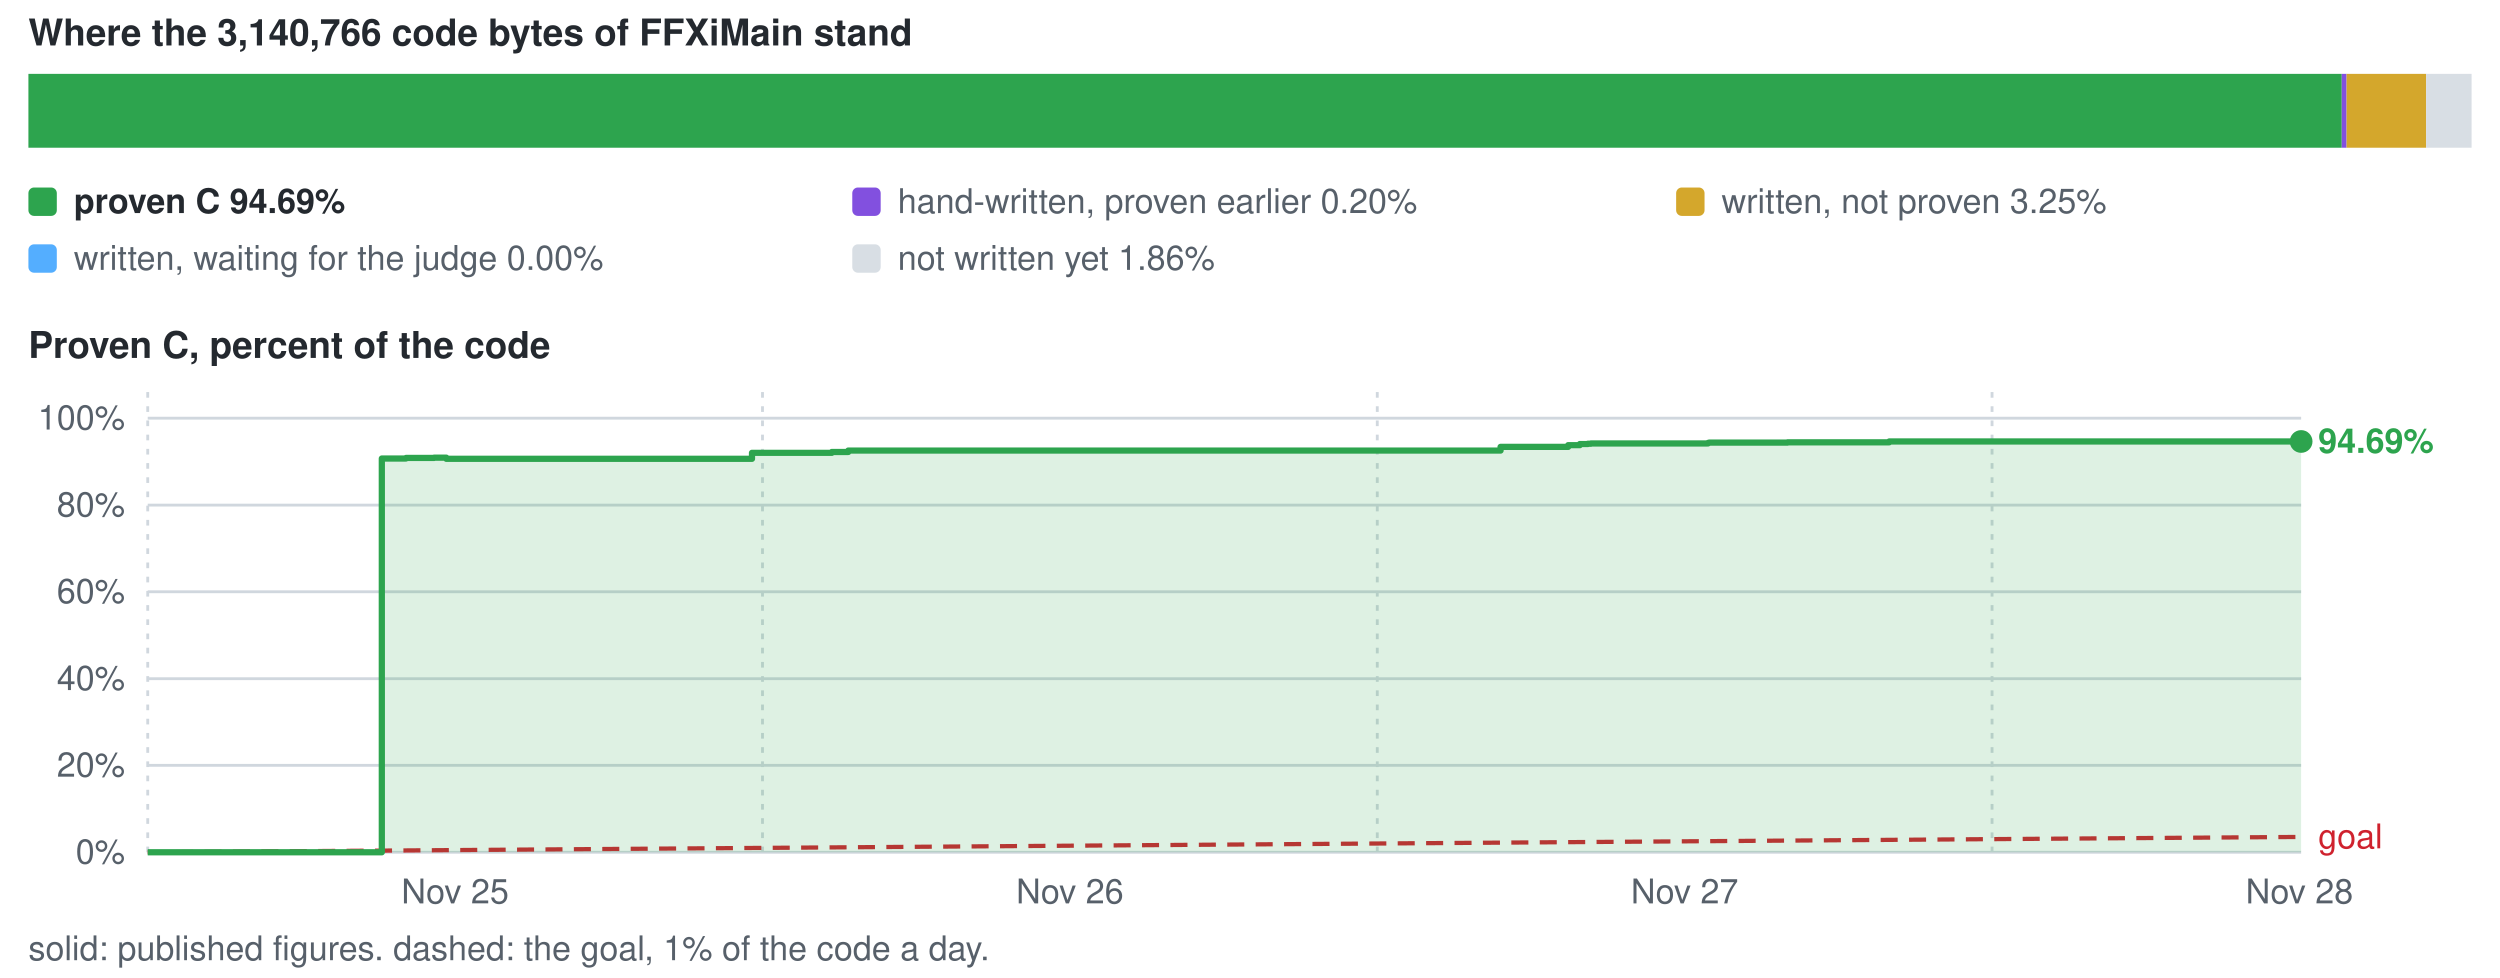
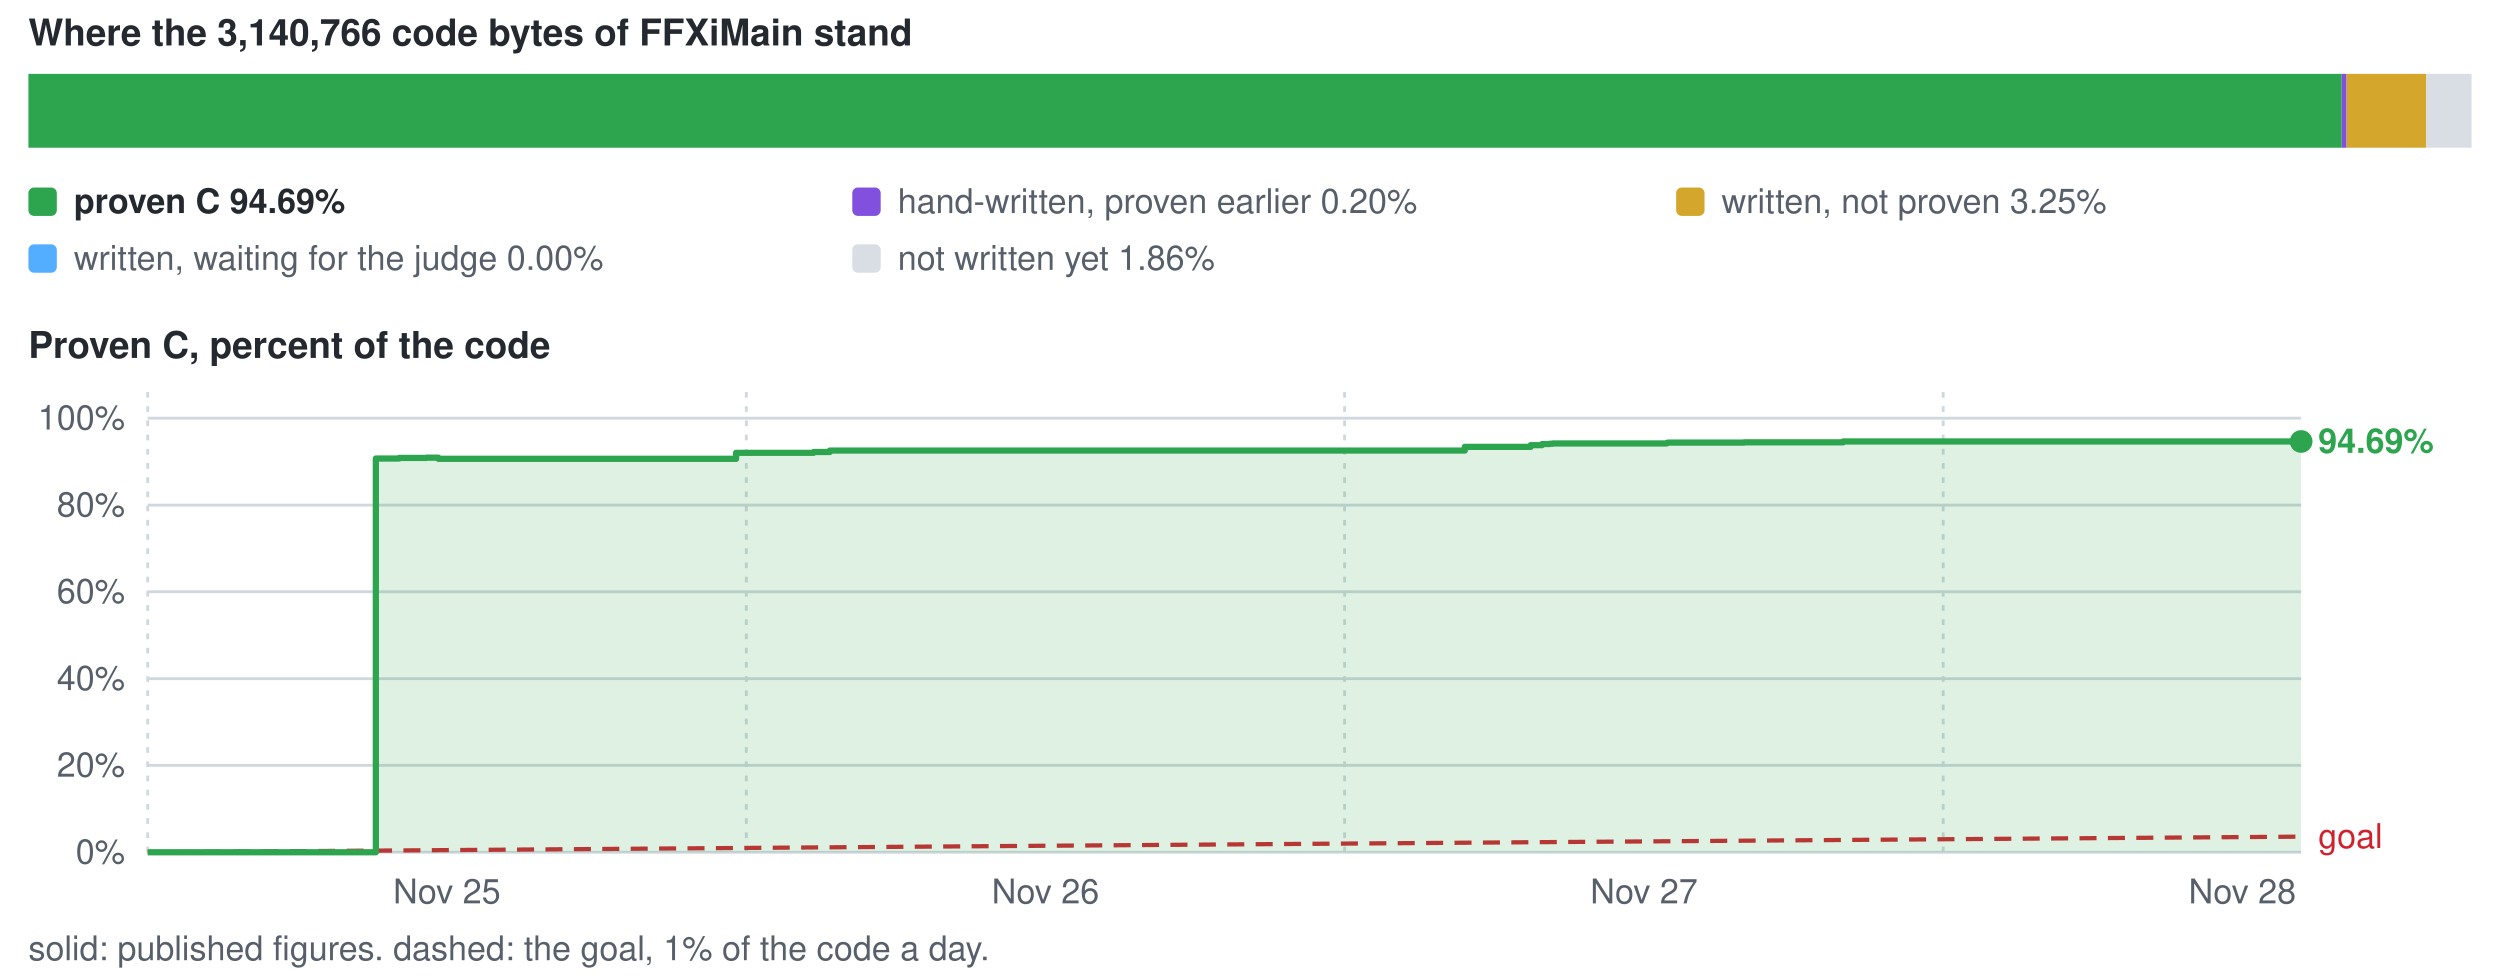
<svg xmlns="http://www.w3.org/2000/svg" viewBox="0 0 880 344" width="880" height="344" role="img" aria-label="conversion progress">
  <style>text{font-family:-apple-system,BlinkMacSystemFont,'Segoe UI',Helvetica,Arial,sans-serif;font-size:12px;fill:#57606a}.s{fill:#24292f;font-weight:600}.b{font-size:13px}</style>
  <text x="10" y="16" class="s b">Where the 3,140,766 code bytes of FFXiMain stand</text>
  <rect x="10.0" y="26" width="814.3" height="26" fill="#2da44e" />
  <rect x="824.3" y="26" width="1.7" height="26" fill="#8250df" />
  <rect x="826.0" y="26" width="28.0" height="26" fill="#d4a72c" />
  <rect x="854.0" y="26" width="16.0" height="26" fill="#d8dee4" />
  <rect x="10" y="66" width="10" height="10" rx="2" fill="#2da44e" />
  <text x="26" y="75" class="s">proven C 94.69%</text>
  <rect x="300" y="66" width="10" height="10" rx="2" fill="#8250df" />
  <text x="316" y="75">hand-written, proven earlier 0.20%</text>
  <rect x="590" y="66" width="10" height="10" rx="2" fill="#d4a72c" />
  <text x="606" y="75">written, not proven 3.25%</text>
  <rect x="10" y="86" width="10" height="10" rx="2" fill="#54aeff" />
  <text x="26" y="95">written, waiting for the judge 0.00%</text>
  <rect x="300" y="86" width="10" height="10" rx="2" fill="#d8dee4" />
  <text x="316" y="95">not written yet 1.86%</text>
  <text x="10" y="126" class="s b">Proven C, percent of the code</text>
  <line x1="52" y1="300.0" x2="810" y2="300.0" stroke="#d0d7de" stroke-width="1" />
  <text x="44" y="304.0" text-anchor="end">0%</text>
  <line x1="52" y1="269.4" x2="810" y2="269.4" stroke="#d0d7de" stroke-width="1" />
  <text x="44" y="273.4" text-anchor="end">20%</text>
  <line x1="52" y1="238.9" x2="810" y2="238.9" stroke="#d0d7de" stroke-width="1" />
  <text x="44" y="242.9" text-anchor="end">40%</text>
  <line x1="52" y1="208.3" x2="810" y2="208.3" stroke="#d0d7de" stroke-width="1" />
  <text x="44" y="212.3" text-anchor="end">60%</text>
  <line x1="52" y1="177.8" x2="810" y2="177.8" stroke="#d0d7de" stroke-width="1" />
  <text x="44" y="181.8" text-anchor="end">80%</text>
  <line x1="52" y1="147.2" x2="810" y2="147.2" stroke="#d0d7de" stroke-width="1" />
  <text x="44" y="151.2" text-anchor="end">100%</text>
  <line x1="52.0" y1="138" x2="52.0" y2="300" stroke="#d0d7de" stroke-width="1" stroke-dasharray="2 3" />
-   <text x="160.2" y="318" text-anchor="middle">Nov 25</text>
-   <line x1="268.4" y1="138" x2="268.4" y2="300" stroke="#d0d7de" stroke-width="1" stroke-dasharray="2 3" />
-   <text x="376.6" y="318" text-anchor="middle">Nov 26</text>
-   <line x1="484.8" y1="138" x2="484.8" y2="300" stroke="#d0d7de" stroke-width="1" stroke-dasharray="2 3" />
-   <text x="593.0" y="318" text-anchor="middle">Nov 27</text>
-   <line x1="701.2" y1="138" x2="701.2" y2="300" stroke="#d0d7de" stroke-width="1" stroke-dasharray="2 3" />
-   <text x="809.4" y="318" text-anchor="middle">Nov 28</text>
-   <line x1="52.0" y1="300.0" x2="810.0" y2="294.6" stroke="#cf222e" stroke-width="1.5" stroke-dasharray="6 4" />
-   <text x="816.0" y="298.6" style="fill:#cf222e">goal</text>
-   <path d="M52.0 300.0 H134.4 V161.4 H142.9 V161.2 H146.6 V161.2 H148.3 V161.2 H152.8 V161.1 H155.3 V161.1 H157.1 V161.5 H264.7 V159.4 H292.8 V159.1 H298.6 V158.6 H300.3 V158.6 H301.8 V158.6 H304.3 V158.6 H312.4 V158.6 H329.5 V158.6 H528.2 V157.3 H552.0 V156.7 H556.1 V156.3 H558.9 V156.2 H560.0 V156.1 H560.8 V156.1 H561.3 V156.1 H561.7 V156.1 H563.8 V156.1 H564.3 V156.1 H601.2 V155.9 H601.6 V155.8 H601.7 V155.8 H602.7 V155.8 H602.8 V155.8 H608.1 V155.8 H629.2 V155.7 H630.3 V155.7 H651.4 V155.7 H653.8 V155.7 H665.0 V155.4 H810.0 V155.4 V300.0 H52.0 Z" fill="#2da44e" fill-opacity="0.16" />
-   <path d="M52.0 300.0 H134.4 V161.4 H142.9 V161.2 H146.6 V161.2 H148.3 V161.2 H152.8 V161.1 H155.3 V161.1 H157.1 V161.5 H264.7 V159.4 H292.8 V159.1 H298.6 V158.6 H300.3 V158.6 H301.8 V158.6 H304.3 V158.6 H312.4 V158.6 H329.5 V158.6 H528.2 V157.3 H552.0 V156.7 H556.1 V156.3 H558.9 V156.2 H560.0 V156.1 H560.8 V156.1 H561.3 V156.1 H561.7 V156.1 H563.8 V156.1 H564.3 V156.1 H601.2 V155.9 H601.6 V155.8 H601.7 V155.8 H602.7 V155.8 H602.8 V155.8 H608.1 V155.8 H629.2 V155.7 H630.3 V155.7 H651.4 V155.7 H653.8 V155.7 H665.0 V155.4 H810.0 V155.4" fill="none" stroke="#2da44e" stroke-width="2.2" stroke-linejoin="round" />
+   <text x="157.3" y="318" text-anchor="middle">Nov 25</text>
+   <line x1="262.7" y1="138" x2="262.7" y2="300" stroke="#d0d7de" stroke-width="1" stroke-dasharray="2 3" />
+   <text x="368.0" y="318" text-anchor="middle">Nov 26</text>
+   <line x1="473.3" y1="138" x2="473.3" y2="300" stroke="#d0d7de" stroke-width="1" stroke-dasharray="2 3" />
+   <text x="578.7" y="318" text-anchor="middle">Nov 27</text>
+   <line x1="684.0" y1="138" x2="684.0" y2="300" stroke="#d0d7de" stroke-width="1" stroke-dasharray="2 3" />
+   <text x="789.3" y="318" text-anchor="middle">Nov 28</text>
+   <line x1="52.0" y1="300.0" x2="810.0" y2="294.5" stroke="#cf222e" stroke-width="1.5" stroke-dasharray="6 4" />
+   <text x="816.0" y="298.5" style="fill:#cf222e">goal</text>
+   <path d="M52.0 300.0 H132.3 V161.4 H140.5 V161.2 H144.1 V161.2 H145.8 V161.2 H150.1 V161.1 H152.6 V161.1 H154.3 V161.5 H259.1 V159.4 H286.4 V159.1 H292.1 V158.6 H293.8 V158.6 H295.2 V158.6 H297.6 V158.6 H305.5 V158.6 H322.1 V158.6 H515.6 V157.3 H538.8 V156.7 H542.8 V156.3 H545.5 V156.2 H546.6 V156.1 H547.3 V156.1 H547.9 V156.1 H548.2 V156.1 H550.2 V156.1 H550.7 V156.1 H586.7 V155.9 H587.1 V155.8 H587.2 V155.8 H588.2 V155.8 H588.3 V155.8 H593.4 V155.8 H613.9 V155.7 H615.0 V155.7 H635.6 V155.7 H637.9 V155.7 H648.8 V155.4 H790.0 V155.4 H810.0 V155.4 V300.0 H52.0 Z" fill="#2da44e" fill-opacity="0.16" />
+   <path d="M52.0 300.0 H132.3 V161.4 H140.5 V161.2 H144.1 V161.2 H145.8 V161.2 H150.1 V161.1 H152.6 V161.1 H154.3 V161.5 H259.1 V159.4 H286.4 V159.1 H292.1 V158.6 H293.8 V158.6 H295.2 V158.6 H297.6 V158.6 H305.5 V158.6 H322.1 V158.6 H515.6 V157.3 H538.8 V156.7 H542.8 V156.3 H545.5 V156.2 H546.6 V156.1 H547.3 V156.1 H547.9 V156.1 H548.2 V156.1 H550.2 V156.1 H550.7 V156.1 H586.7 V155.9 H587.1 V155.8 H587.2 V155.8 H588.2 V155.8 H588.3 V155.8 H593.4 V155.8 H613.9 V155.7 H615.0 V155.7 H635.6 V155.7 H637.9 V155.7 H648.8 V155.4 H790.0 V155.4 H810.0 V155.4" fill="none" stroke="#2da44e" stroke-width="2.2" stroke-linejoin="round" />
  <circle cx="810.0" cy="155.4" r="4" fill="#2da44e" />
  <text x="816.0" y="159.4" class="s" style="fill:#2da44e">94.69%</text>
  <text x="10" y="338">solid: published figures. dashed: the goal, 1% of the code a day.</text>
</svg>
